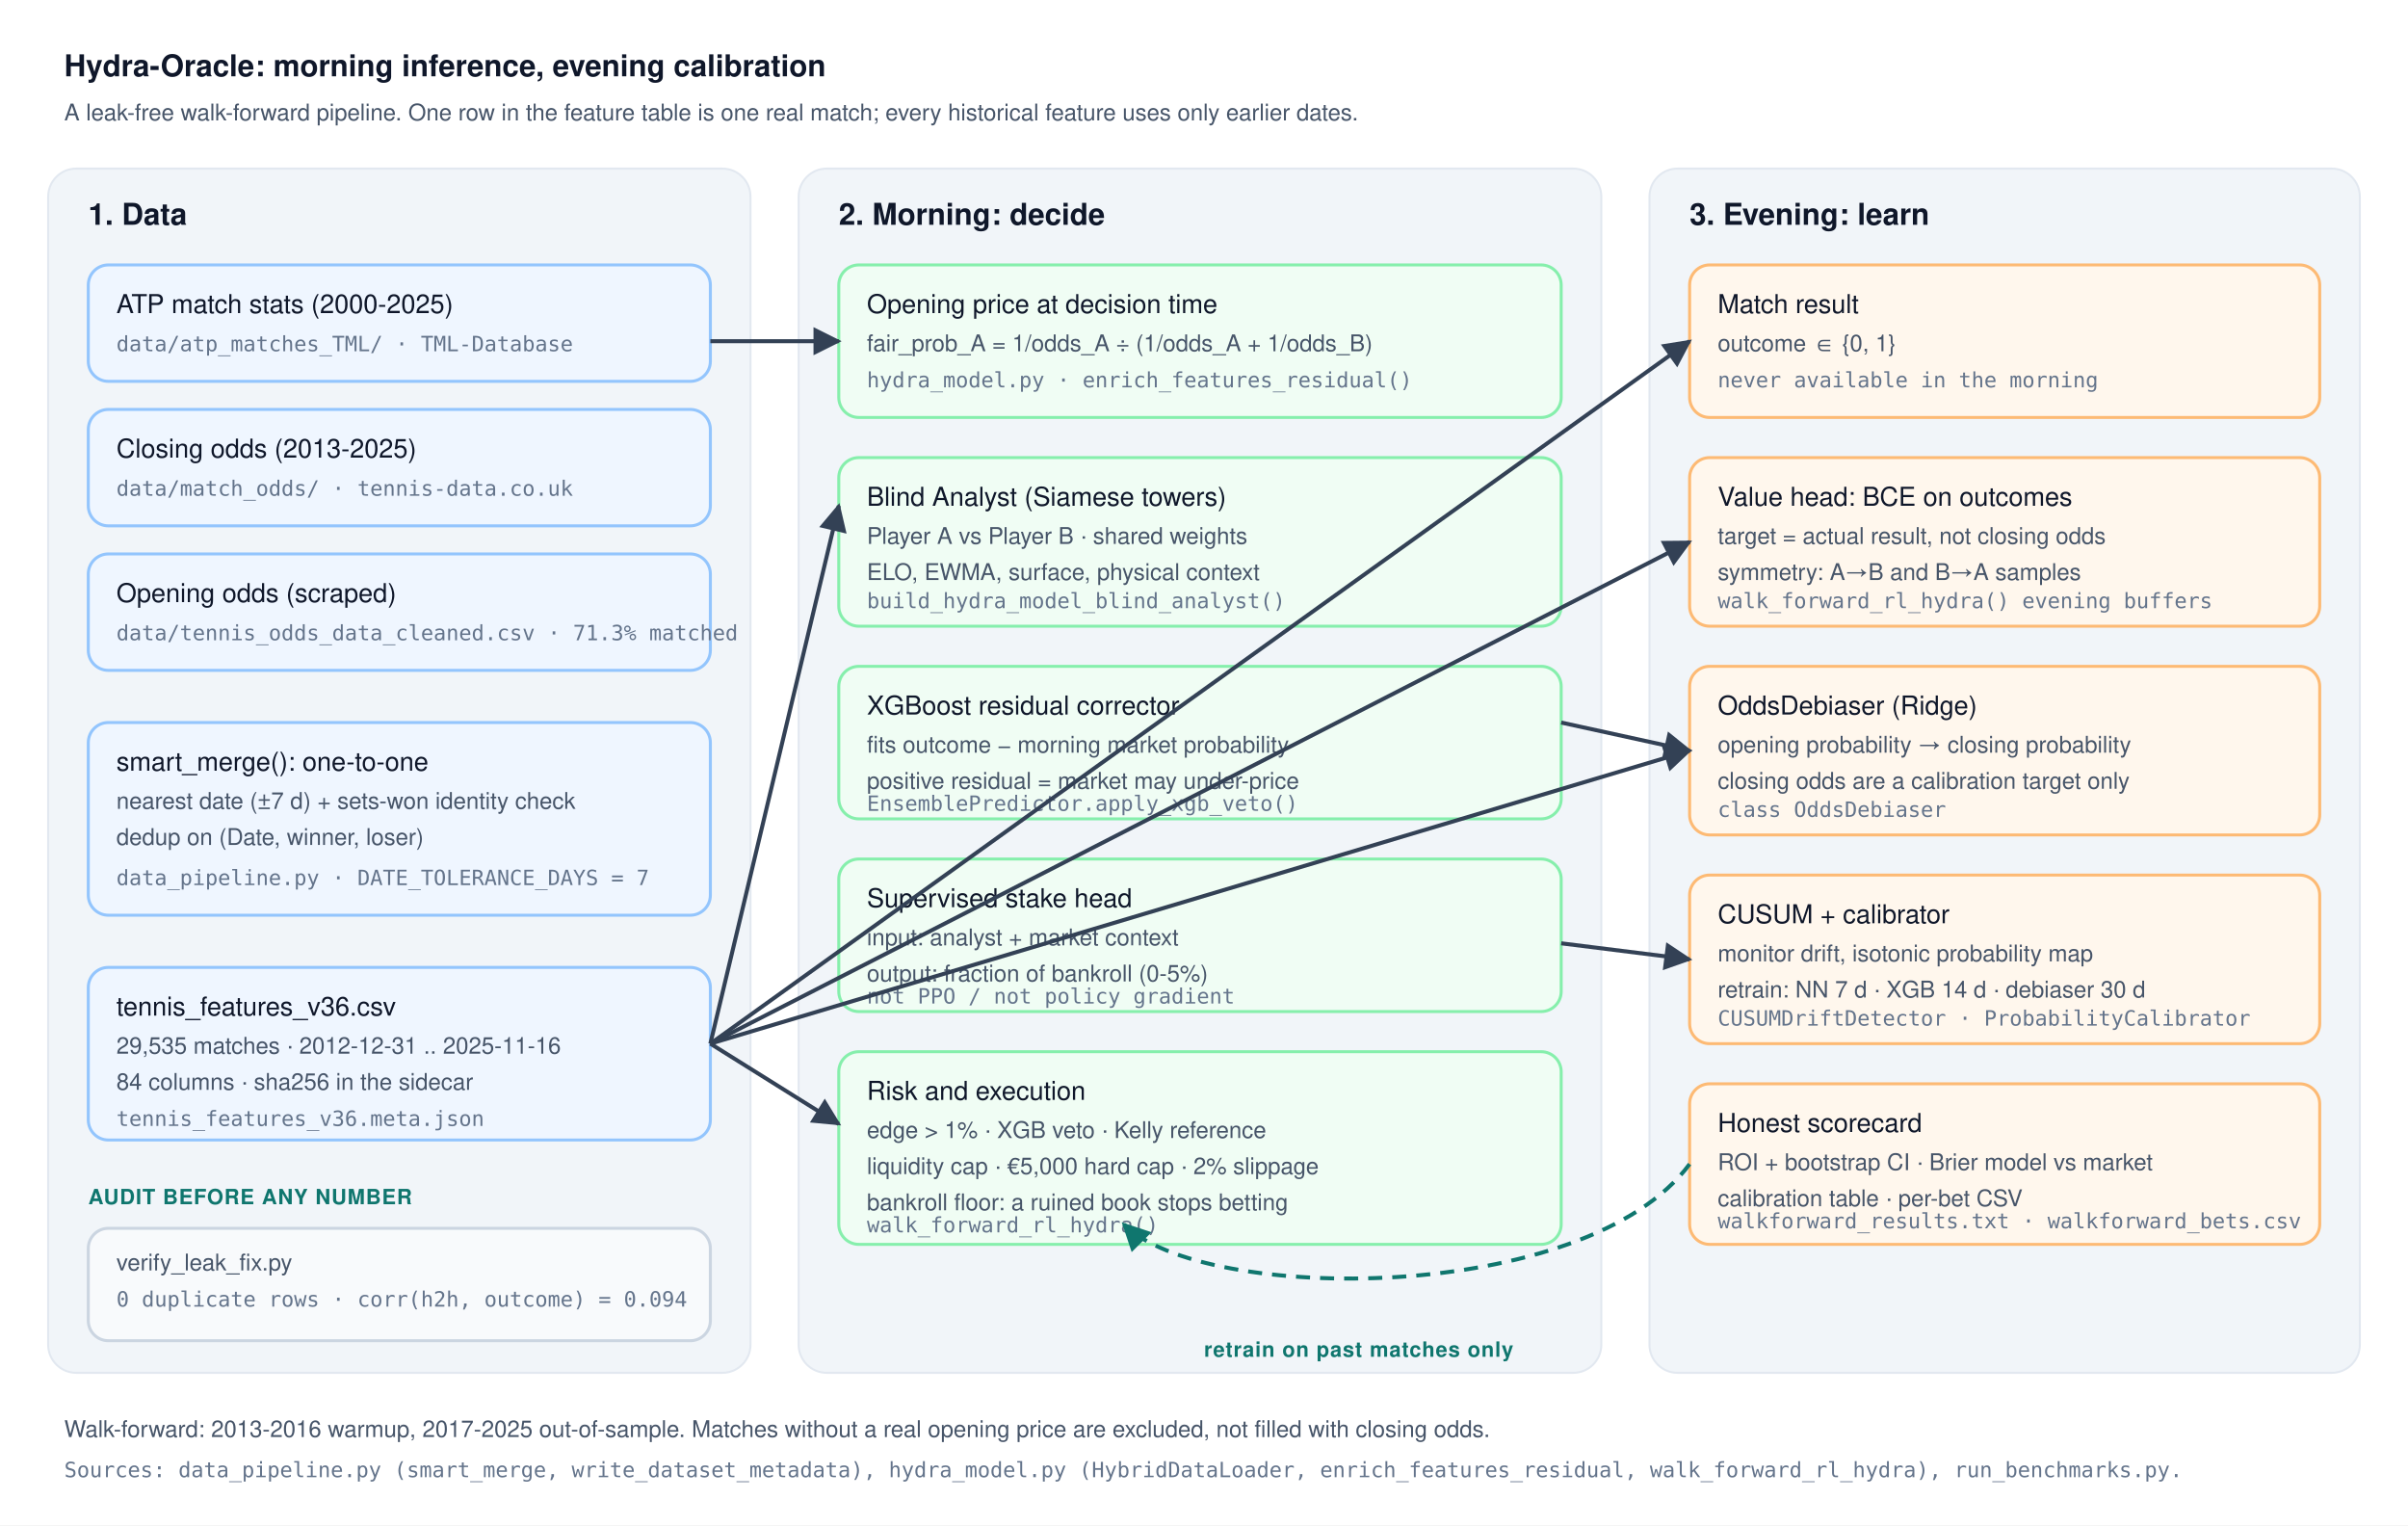
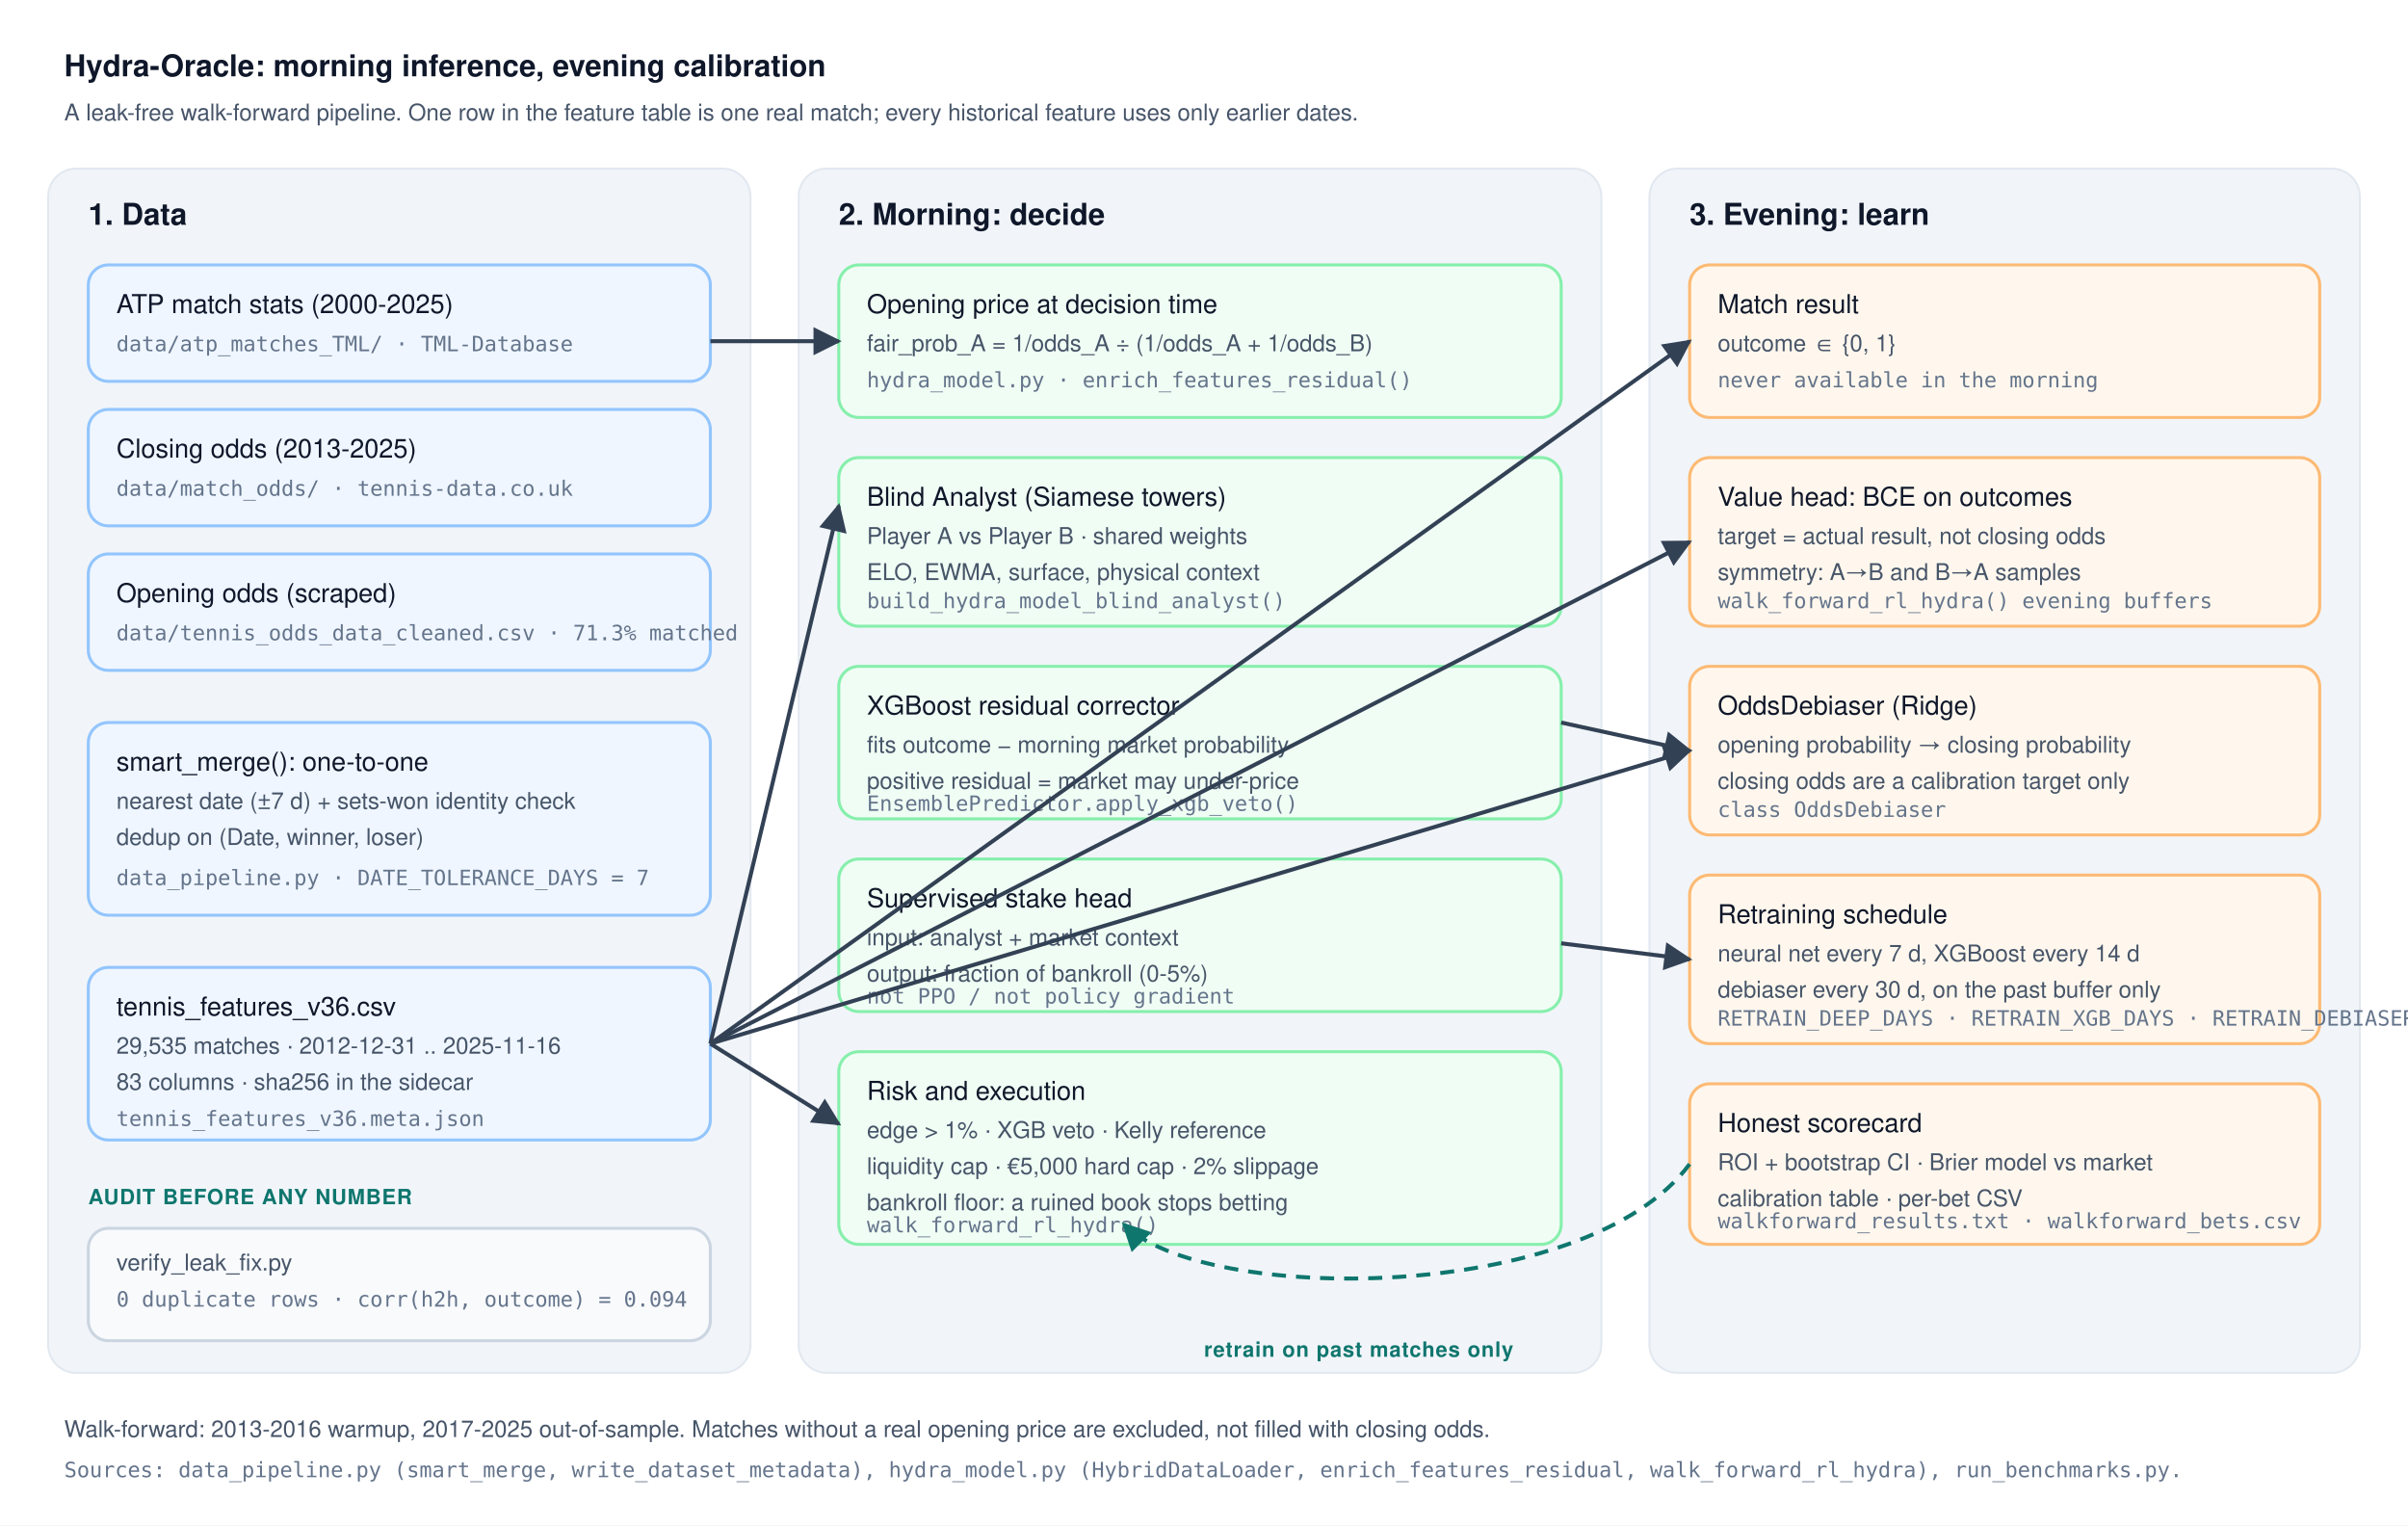
<svg xmlns="http://www.w3.org/2000/svg" viewBox="0 0 1200 760" role="img" aria-labelledby="title desc">
  <defs>
    <marker id="arrow" viewBox="0 0 10 10" refX="9" refY="5" markerWidth="7" markerHeight="7" orient="auto-start-reverse">
      <path d="M 0 0 L 10 5 L 0 10 z" fill="#334155" />
    </marker>
    <marker id="arrowDashed" viewBox="0 0 10 10" refX="9" refY="5" markerWidth="7" markerHeight="7" orient="auto-start-reverse">
      <path d="M 0 0 L 10 5 L 0 10 z" fill="#0f766e" />
    </marker>
    <style>
      .box { fill: #f8fafc; stroke: #cbd5e1; stroke-width: 1.5; rx: 10; }
      .boxData { fill: #eff6ff; stroke: #93c5fd; }
      .boxMorning { fill: #f0fdf4; stroke: #86efac; }
      .boxEvening { fill: #fff7ed; stroke: #fdba74; }
      .lane { fill: #f1f5f9; stroke: #e2e8f0; stroke-width: 1; rx: 14; }
      .h { font: 700 15px -apple-system, "Segoe UI", Helvetica, Arial, sans-serif; fill: #0f172a; }
      .t { font: 13px -apple-system, "Segoe UI", Helvetica, Arial, sans-serif; fill: #0f172a; }
      .s { font: 11.5px -apple-system, "Segoe UI", Helvetica, Arial, sans-serif; fill: #475569; }
      .src { font: 10.5px ui-monospace, SFMono-Regular, Menlo, Consolas, monospace; fill: #64748b; }
      .arrow { stroke: #334155; stroke-width: 2; fill: none; marker-end: url(#arrow); }
      .dashed { stroke: #0f766e; stroke-width: 2; stroke-dasharray: 7 5; fill: none; marker-end: url(#arrowDashed); }
      .label { font: 700 10.5px -apple-system, "Segoe UI", Helvetica, Arial, sans-serif; fill: #0f766e; letter-spacing: 0.04em; }
    </style>
  </defs>
  <rect width="1200" height="760" fill="#ffffff" />
  <text x="32" y="38" class="h" font-size="22">Hydra-Oracle: morning inference, evening calibration</text>
  <text x="32" y="60" class="s">A leak-free walk-forward pipeline. One row in the feature table is one real match; every historical feature uses only earlier dates.</text>
  <rect x="24" y="84" width="350" height="600" class="lane" />
  <rect x="398" y="84" width="400" height="600" class="lane" />
  <rect x="822" y="84" width="354" height="600" class="lane" />
  <text x="44" y="112" class="h">1. Data</text>
  <text x="418" y="112" class="h">2. Morning: decide</text>
  <text x="842" y="112" class="h">3. Evening: learn</text>
  <rect x="44" y="132" width="310" height="58" class="box boxData" />
  <text x="58" y="156" class="t">ATP match stats (2000-2025)</text>
  <text x="58" y="175" class="src">data/atp_matches_TML/ · TML-Database</text>
  <rect x="44" y="204" width="310" height="58" class="box boxData" />
  <text x="58" y="228" class="t">Closing odds (2013-2025)</text>
  <text x="58" y="247" class="src">data/match_odds/ · tennis-data.co.uk</text>
  <rect x="44" y="276" width="310" height="58" class="box boxData" />
  <text x="58" y="300" class="t">Opening odds (scraped)</text>
  <text x="58" y="319" class="src">data/tennis_odds_data_cleaned.csv · 71.3% matched</text>
  <rect x="44" y="360" width="310" height="96" class="box boxData" />
  <text x="58" y="384" class="t">smart_merge(): one-to-one</text>
  <text x="58" y="403" class="s">nearest date (±7 d) + sets-won identity check</text>
  <text x="58" y="421" class="s">dedup on (Date, winner, loser)</text>
  <text x="58" y="441" class="src">data_pipeline.py · DATE_TOLERANCE_DAYS = 7</text>
  <rect x="44" y="482" width="310" height="86" class="box boxData" />
  <text x="58" y="506" class="t">tennis_features_v36.csv</text>
  <text x="58" y="525" class="s">29,535 matches · 2012-12-31 .. 2025-11-16</text>
-   <text x="58" y="543" class="s">84 columns · sha256 in the sidecar</text>
+   <text x="58" y="543" class="s">83 columns · sha256 in the sidecar</text>
  <text x="58" y="561" class="src">tennis_features_v36.meta.json</text>
  <text x="44" y="600" class="label">AUDIT BEFORE ANY NUMBER</text>
  <rect x="44" y="612" width="310" height="56" class="box" />
  <text x="58" y="633" class="s">verify_leak_fix.py</text>
  <text x="58" y="651" class="src">0 duplicate rows · corr(h2h, outcome) = 0.094</text>
  <rect x="418" y="132" width="360" height="76" class="box boxMorning" />
  <text x="432" y="156" class="t">Opening price at decision time</text>
  <text x="432" y="175" class="s">fair_prob_A = 1/odds_A ÷ (1/odds_A + 1/odds_B)</text>
  <text x="432" y="193" class="src">hydra_model.py · enrich_features_residual()</text>
  <rect x="418" y="228" width="360" height="84" class="box boxMorning" />
  <text x="432" y="252" class="t">Blind Analyst (Siamese towers)</text>
  <text x="432" y="271" class="s">Player A vs Player B · shared weights</text>
  <text x="432" y="289" class="s">ELO, EWMA, surface, physical context</text>
  <text x="432" y="303" class="src">build_hydra_model_blind_analyst()</text>
  <rect x="418" y="332" width="360" height="76" class="box boxMorning" />
  <text x="432" y="356" class="t">XGBoost residual corrector</text>
  <text x="432" y="375" class="s">fits outcome − morning market probability</text>
  <text x="432" y="393" class="s">positive residual = market may under-price</text>
  <text x="432" y="404" class="src">EnsemblePredictor.apply_xgb_veto()</text>
  <rect x="418" y="428" width="360" height="76" class="box boxMorning" />
  <text x="432" y="452" class="t">Supervised stake head</text>
  <text x="432" y="471" class="s">input: analyst + market context</text>
  <text x="432" y="489" class="s">output: fraction of bankroll (0-5%)</text>
  <text x="432" y="500" class="src">not PPO / not policy gradient</text>
  <rect x="418" y="524" width="360" height="96" class="box boxMorning" />
  <text x="432" y="548" class="t">Risk and execution</text>
  <text x="432" y="567" class="s">edge &gt; 1% · XGB veto · Kelly reference</text>
  <text x="432" y="585" class="s">liquidity cap · €5,000 hard cap · 2% slippage</text>
  <text x="432" y="603" class="s">bankroll floor: a ruined book stops betting</text>
  <text x="432" y="614" class="src">walk_forward_rl_hydra()</text>
  <rect x="842" y="132" width="314" height="76" class="box boxEvening" />
  <text x="856" y="156" class="t">Match result</text>
  <text x="856" y="175" class="s">outcome ∈ {0, 1}</text>
  <text x="856" y="193" class="src">never available in the morning</text>
  <rect x="842" y="228" width="314" height="84" class="box boxEvening" />
  <text x="856" y="252" class="t">Value head: BCE on outcomes</text>
  <text x="856" y="271" class="s">target = actual result, not closing odds</text>
  <text x="856" y="289" class="s">symmetry: A→B and B→A samples</text>
  <text x="856" y="303" class="src">walk_forward_rl_hydra() evening buffers</text>
  <rect x="842" y="332" width="314" height="84" class="box boxEvening" />
  <text x="856" y="356" class="t">OddsDebiaser (Ridge)</text>
  <text x="856" y="375" class="s">opening probability → closing probability</text>
  <text x="856" y="393" class="s">closing odds are a calibration target only</text>
  <text x="856" y="407" class="src">class OddsDebiaser</text>
  <rect x="842" y="436" width="314" height="84" class="box boxEvening" />
-   <text x="856" y="460" class="t">CUSUM + calibrator</text>
-   <text x="856" y="479" class="s">monitor drift, isotonic probability map</text>
-   <text x="856" y="497" class="s">retrain: NN 7 d · XGB 14 d · debiaser 30 d</text>
-   <text x="856" y="511" class="src">CUSUMDriftDetector · ProbabilityCalibrator</text>
+   <text x="856" y="460" class="t">Retraining schedule</text>
+   <text x="856" y="479" class="s">neural net every 7 d, XGBoost every 14 d</text>
+   <text x="856" y="497" class="s">debiaser every 30 d, on the past buffer only</text>
+   <text x="856" y="511" class="src">RETRAIN_DEEP_DAYS · RETRAIN_XGB_DAYS · RETRAIN_DEBIASER_DAYS</text>
  <rect x="842" y="540" width="314" height="80" class="box boxEvening" />
  <text x="856" y="564" class="t">Honest scorecard</text>
  <text x="856" y="583" class="s">ROI + bootstrap CI · Brier model vs market</text>
  <text x="856" y="601" class="s">calibration table · per-bet CSV</text>
  <text x="856" y="612" class="src">walkforward_results.txt · walkforward_bets.csv</text>
  <line x1="354" y1="170" x2="418" y2="170" class="arrow" />
  <line x1="354" y1="520" x2="418" y2="252" class="arrow" />
  <line x1="354" y1="520" x2="418" y2="560" class="arrow" />
  <line x1="354" y1="520" x2="842" y2="170" class="arrow" />
  <line x1="354" y1="520" x2="842" y2="270" class="arrow" />
  <line x1="354" y1="520" x2="842" y2="374" class="arrow" />
  <line x1="778" y1="360" x2="842" y2="374" class="arrow" />
  <line x1="778" y1="470" x2="842" y2="478" class="arrow" />
  <path d="M 842 580 C 790 650, 600 650, 560 610" class="dashed" />
  <text x="600" y="676" class="label">retrain on past matches only</text>
  <text x="32" y="716" class="s">Walk-forward: 2013-2016 warmup, 2017-2025 out-of-sample. Matches without a real opening price are excluded, not filled with closing odds.</text>
  <text x="32" y="736" class="src">Sources: data_pipeline.py (smart_merge, write_dataset_metadata), hydra_model.py (HybridDataLoader, enrich_features_residual, walk_forward_rl_hydra), run_benchmarks.py.</text>
</svg>
